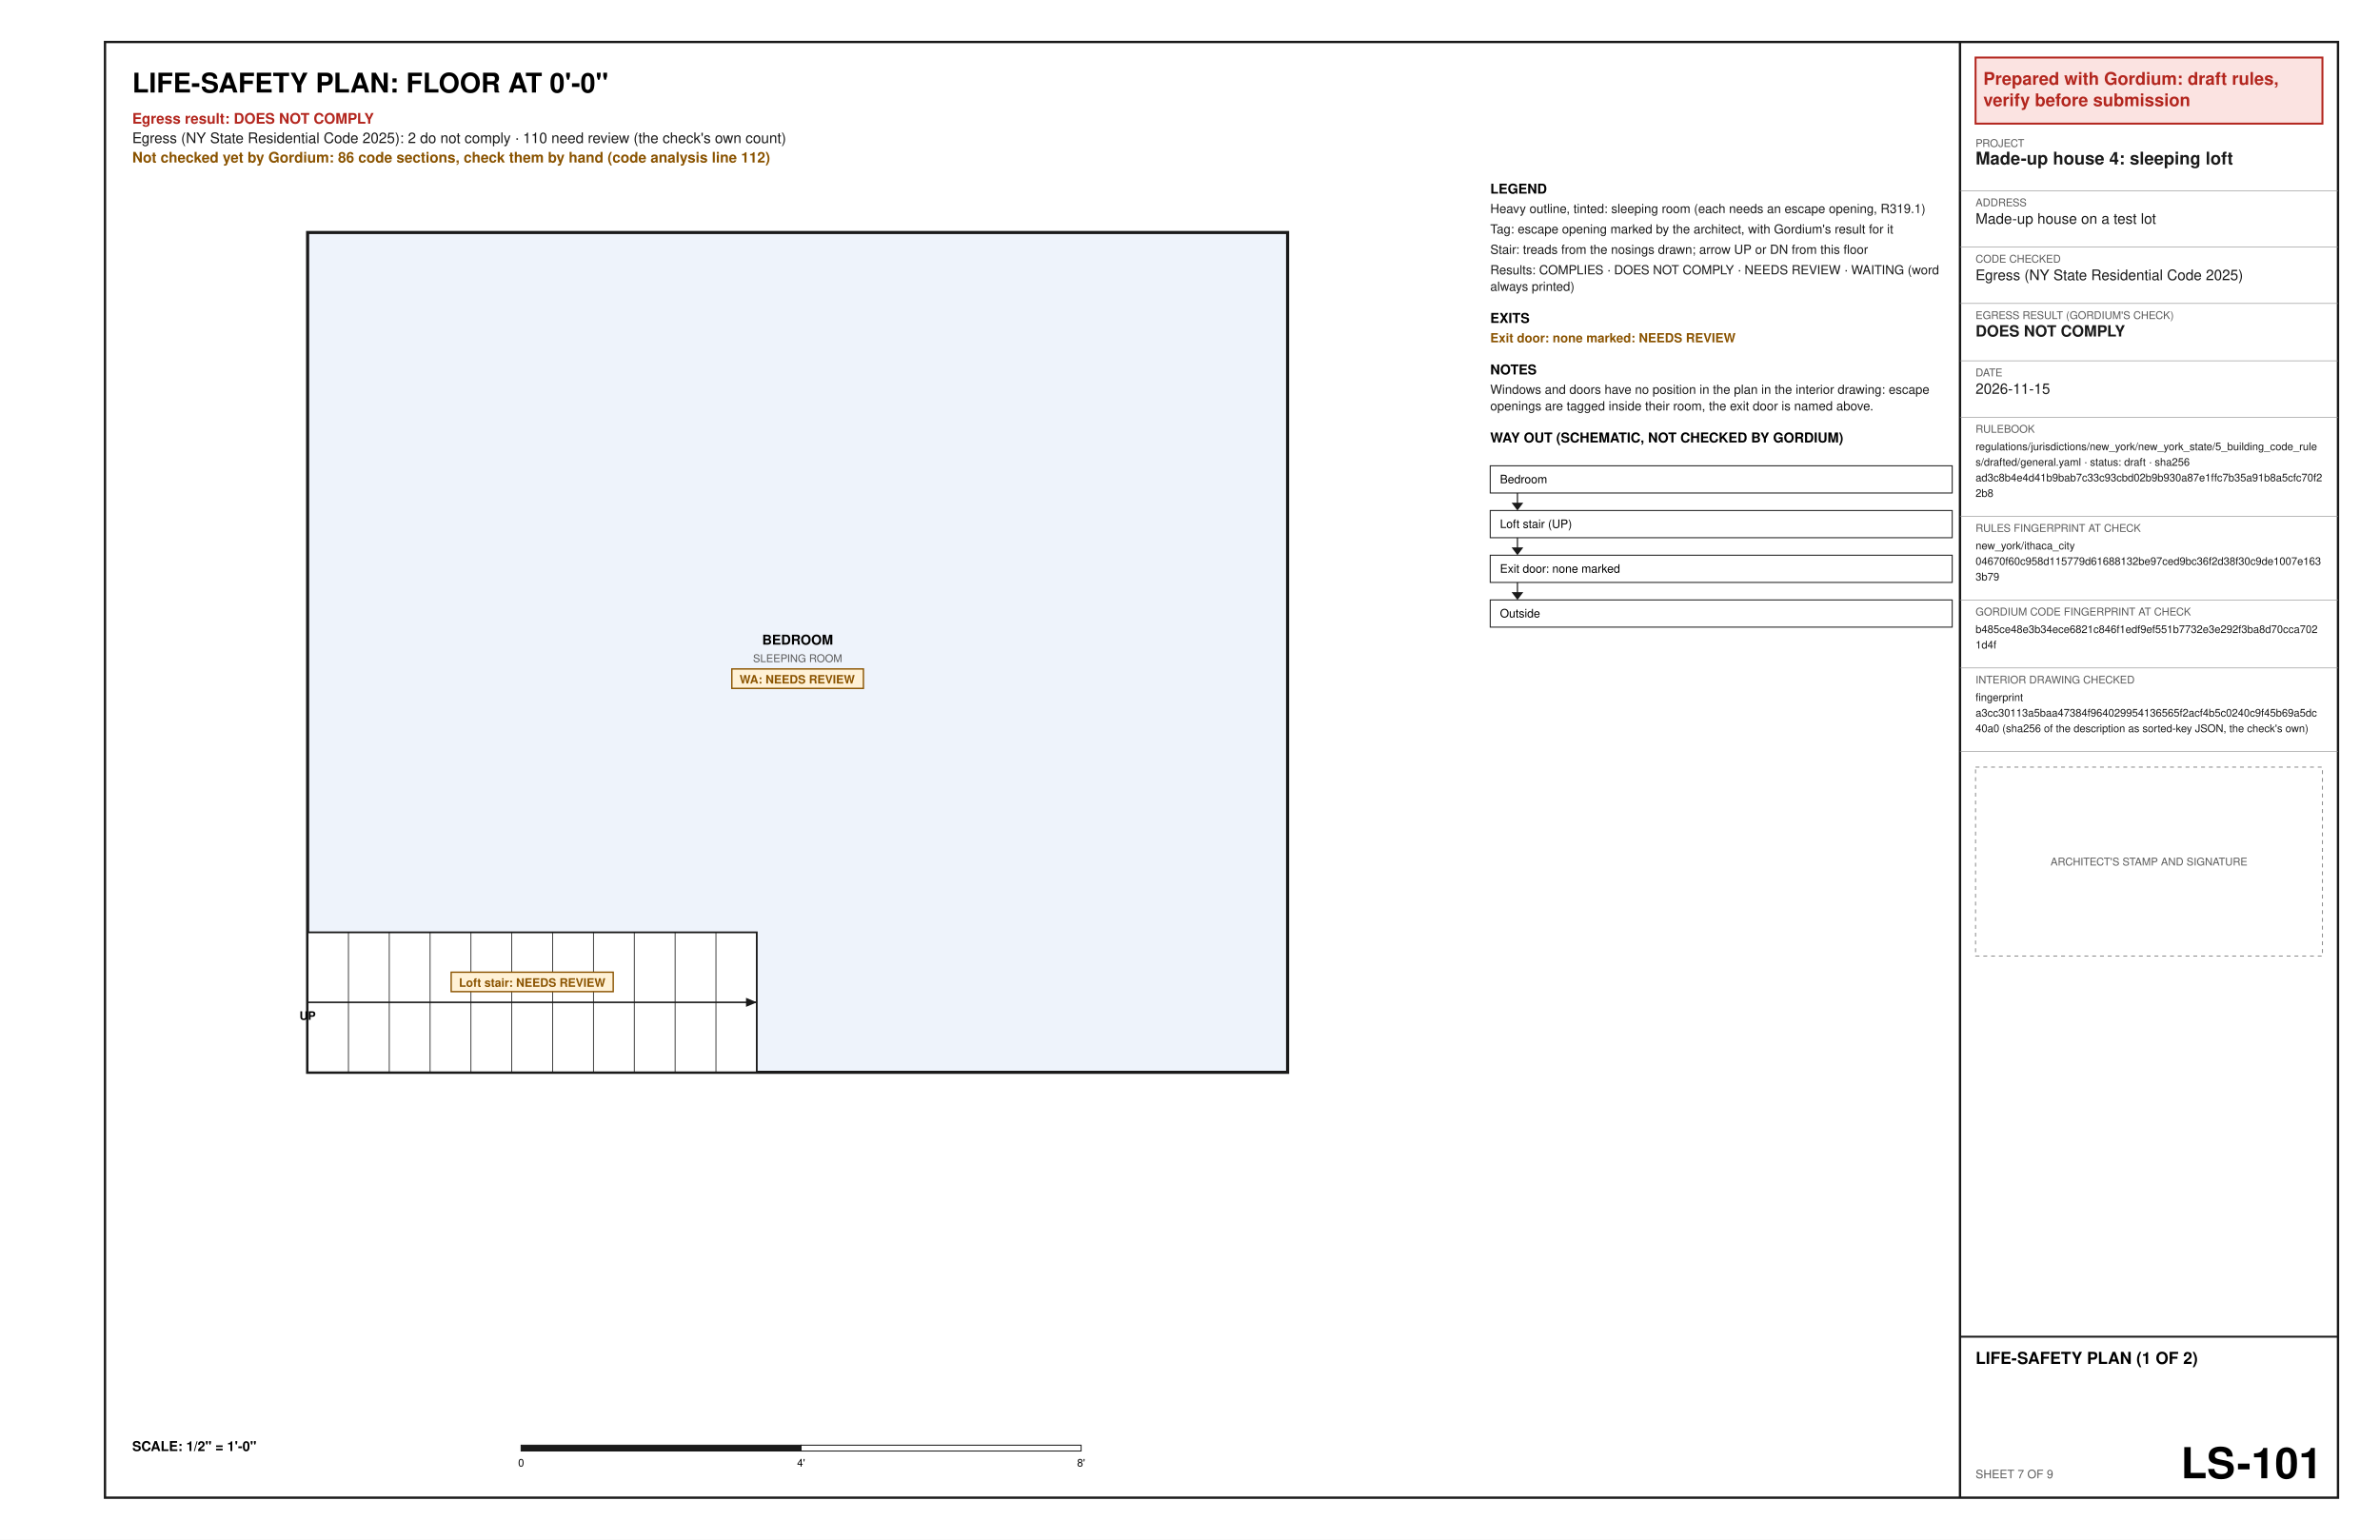
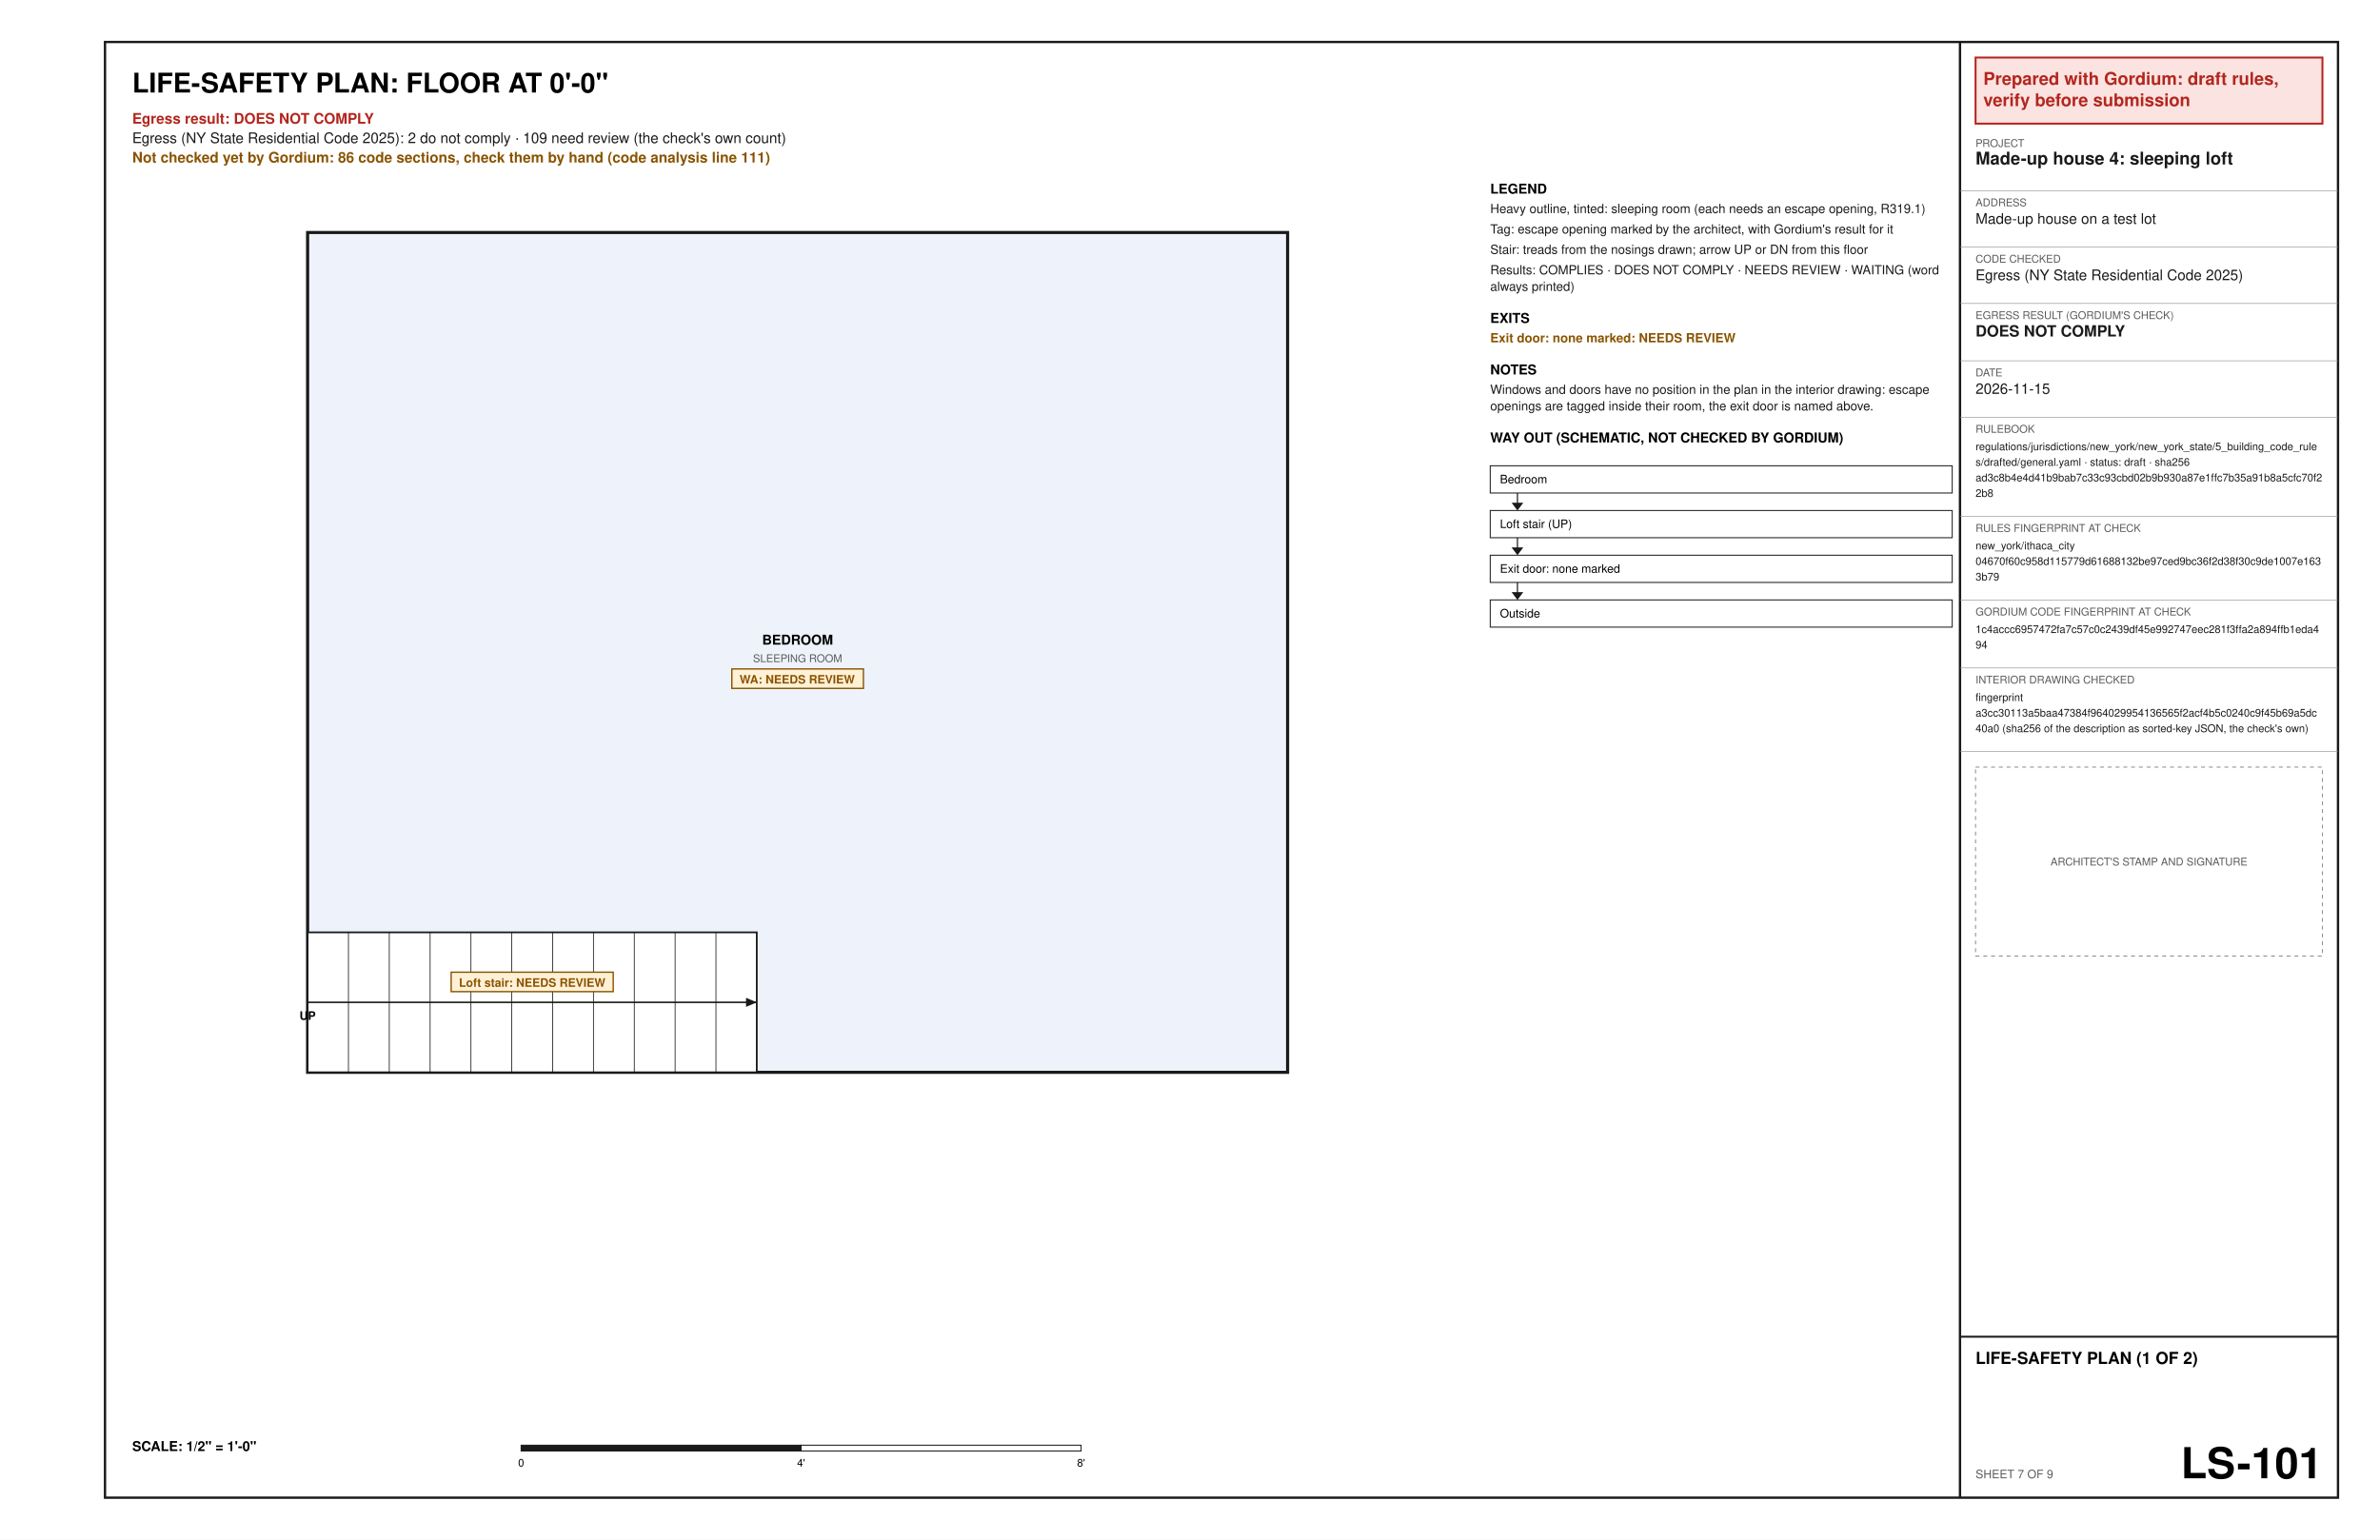
<svg xmlns="http://www.w3.org/2000/svg" width="17in" height="11in" viewBox="0 0 1224 792" font-family="Helvetica, Arial, sans-serif">
  <rect x="0" y="0" width="1224" height="792" fill="#ffffff" />
  <text x="68" y="47.6" font-size="14" font-weight="bold" text-anchor="start" fill="#000000" xml:space="preserve">LIFE-SAFETY PLAN: FLOOR AT 0'-0"</text>
  <text x="68" y="63.6" font-size="7.5" font-weight="bold" text-anchor="start" fill="#b3261e" xml:space="preserve">Egress result: DOES NOT COMPLY</text>
-   <text x="68" y="73.6" font-size="7.5" text-anchor="start" fill="#1a1a1a" xml:space="preserve">Egress (NY State Residential Code 2025): 2 do not comply · 110 need review (the check's own count)</text>
-   <text x="68" y="83.6" font-size="7.5" font-weight="bold" text-anchor="start" fill="#8a5300" xml:space="preserve">Not checked yet by Gordium: 86 code sections, check them by hand (code analysis line 112)</text>
+   <text x="68" y="73.6" font-size="7.5" text-anchor="start" fill="#1a1a1a" xml:space="preserve">Egress (NY State Residential Code 2025): 2 do not comply · 109 need review (the check's own count)</text>
+   <text x="68" y="83.6" font-size="7.5" font-weight="bold" text-anchor="start" fill="#8a5300" xml:space="preserve">Not checked yet by Gordium: 86 code sections, check them by hand (code analysis line 111)</text>
  <polygon points="158.2,551.6 662.2,551.6 662.2,119.6 158.2,119.6" fill="#eef3fb" stroke="#1a1a1a" stroke-width="1.6" />
  <text x="410.2" y="331.6" font-size="7" font-weight="bold" text-anchor="middle" fill="#000000" xml:space="preserve">BEDROOM</text>
  <text x="410.2" y="340.6" font-size="5.5" text-anchor="middle" fill="#5a5a5a" xml:space="preserve">SLEEPING ROOM</text>
  <polygon points="376.37,344.1 444.04,344.1 444.04,354.1 376.37,354.1" fill="#fff1d6" stroke="#8a5300" stroke-width="0.7" />
  <text x="380.37" y="351.6" font-size="6" font-weight="bold" text-anchor="start" fill="#8a5300" xml:space="preserve">WA: NEEDS REVIEW</text>
  <polygon points="158.2,551.6 158.2,479.6 389.2,479.6 389.2,551.6" fill="#ffffff" stroke="#1a1a1a" stroke-width="0.9" />
  <line x1="179.2" y1="551.6" x2="179.2" y2="479.6" stroke="#1a1a1a" stroke-width="0.4" />
  <line x1="200.2" y1="551.6" x2="200.2" y2="479.6" stroke="#1a1a1a" stroke-width="0.4" />
  <line x1="221.2" y1="551.6" x2="221.2" y2="479.6" stroke="#1a1a1a" stroke-width="0.4" />
  <line x1="242.2" y1="551.6" x2="242.2" y2="479.6" stroke="#1a1a1a" stroke-width="0.4" />
  <line x1="263.2" y1="551.6" x2="263.2" y2="479.6" stroke="#1a1a1a" stroke-width="0.4" />
  <line x1="284.2" y1="551.6" x2="284.2" y2="479.6" stroke="#1a1a1a" stroke-width="0.4" />
  <line x1="305.2" y1="551.6" x2="305.2" y2="479.6" stroke="#1a1a1a" stroke-width="0.4" />
  <line x1="326.2" y1="551.6" x2="326.2" y2="479.6" stroke="#1a1a1a" stroke-width="0.4" />
  <line x1="347.2" y1="551.6" x2="347.2" y2="479.6" stroke="#1a1a1a" stroke-width="0.4" />
  <line x1="368.2" y1="551.6" x2="368.2" y2="479.6" stroke="#1a1a1a" stroke-width="0.4" />
  <line x1="158.2" y1="515.6" x2="389.2" y2="515.6" stroke="#1a1a1a" stroke-width="0.8" />
  <polygon points="389.2,515.6 383.67,517.94 383.67,513.26" fill="#1a1a1a" />
  <text x="158.2" y="524.6" font-size="6" font-weight="bold" text-anchor="middle" fill="#000000" xml:space="preserve">UP</text>
  <polygon points="232.03,500.1 315.37,500.1 315.37,510.1 232.03,510.1" fill="#fff1d6" stroke="#8a5300" stroke-width="0.7" />
  <text x="236.03" y="507.6" font-size="6" font-weight="bold" text-anchor="start" fill="#8a5300" xml:space="preserve">Loft stair: NEEDS REVIEW</text>
  <text x="68" y="746.4" font-size="7" font-weight="bold" text-anchor="start" fill="#000000" xml:space="preserve">SCALE: 1/2" = 1'-0"</text>
  <polygon points="268,743.4 412,743.4 412,746.4 268,746.4" fill="#1a1a1a" stroke="#1a1a1a" stroke-width="0.5" />
  <polygon points="412,743.4 556,743.4 556,746.4 412,746.4" fill="#ffffff" stroke="#1a1a1a" stroke-width="0.5" />
  <text x="268" y="754.4" font-size="5.5" text-anchor="middle" fill="#000000" xml:space="preserve">0</text>
  <text x="412" y="754.4" font-size="5.5" text-anchor="middle" fill="#000000" xml:space="preserve">4'</text>
  <text x="556" y="754.4" font-size="5.5" text-anchor="middle" fill="#000000" xml:space="preserve">8'</text>
  <text x="766.4" y="99.6" font-size="7" font-weight="bold" text-anchor="start" fill="#000000" xml:space="preserve">LEGEND</text>
  <text x="766.4" y="109.6" font-size="6.5" text-anchor="start" fill="#1a1a1a" xml:space="preserve">Heavy outline, tinted: sleeping room (each needs an escape opening, R319.1)</text>
  <text x="766.4" y="120.1" font-size="6.5" text-anchor="start" fill="#1a1a1a" xml:space="preserve">Tag: escape opening marked by the architect, with Gordium's result for it</text>
  <text x="766.4" y="130.6" font-size="6.5" text-anchor="start" fill="#1a1a1a" xml:space="preserve">Stair: treads from the nosings drawn; arrow UP or DN from this floor</text>
  <text x="766.4" y="141.1" font-size="6.5" text-anchor="start" fill="#1a1a1a" xml:space="preserve">Results: COMPLIES · DOES NOT COMPLY · NEEDS REVIEW · WAITING (word</text>
  <text x="766.4" y="149.6" font-size="6.5" text-anchor="start" fill="#1a1a1a" xml:space="preserve">always printed)</text>
  <text x="766.4" y="166.1" font-size="7" font-weight="bold" text-anchor="start" fill="#000000" xml:space="preserve">EXITS</text>
  <text x="766.4" y="176.1" font-size="6.5" font-weight="bold" text-anchor="start" fill="#8a5300" xml:space="preserve">Exit door: none marked: NEEDS REVIEW</text>
  <text x="766.4" y="192.6" font-size="7" font-weight="bold" text-anchor="start" fill="#000000" xml:space="preserve">NOTES</text>
  <text x="766.4" y="202.6" font-size="6.5" text-anchor="start" fill="#1a1a1a" xml:space="preserve">Windows and doors have no position in the plan in the interior drawing: escape</text>
  <text x="766.4" y="211.1" font-size="6.5" text-anchor="start" fill="#1a1a1a" xml:space="preserve">openings are tagged inside their room, the exit door is named above.</text>
  <text x="766.4" y="227.6" font-size="7" font-weight="bold" text-anchor="start" fill="#000000" xml:space="preserve">WAY OUT (SCHEMATIC, NOT CHECKED BY GORDIUM)</text>
  <polygon points="766.4,239.6 1004,239.6 1004,253.6 766.4,253.6" fill="none" stroke="#1a1a1a" stroke-width="0.5" />
  <text x="771.4" y="248.6" font-size="6" text-anchor="start" fill="#000000" xml:space="preserve">Bedroom</text>
  <line x1="780.4" y1="253.6" x2="780.4" y2="261.6" stroke="#1a1a1a" stroke-width="0.6" />
  <polygon points="777.4,258.6 783.4,258.6 780.4,262.6" fill="#1a1a1a" />
  <polygon points="766.4,262.6 1004,262.6 1004,276.6 766.4,276.6" fill="none" stroke="#1a1a1a" stroke-width="0.5" />
  <text x="771.4" y="271.6" font-size="6" text-anchor="start" fill="#000000" xml:space="preserve">Loft stair (UP)</text>
  <line x1="780.4" y1="276.6" x2="780.4" y2="284.6" stroke="#1a1a1a" stroke-width="0.6" />
  <polygon points="777.4,281.6 783.4,281.6 780.4,285.6" fill="#1a1a1a" />
  <polygon points="766.4,285.6 1004,285.6 1004,299.6 766.4,299.6" fill="none" stroke="#1a1a1a" stroke-width="0.5" />
  <text x="771.4" y="294.6" font-size="6" text-anchor="start" fill="#000000" xml:space="preserve">Exit door: none marked</text>
  <line x1="780.4" y1="299.6" x2="780.4" y2="307.6" stroke="#1a1a1a" stroke-width="0.6" />
  <polygon points="777.4,304.6 783.4,304.6 780.4,308.6" fill="#1a1a1a" />
  <polygon points="766.4,308.6 1004,308.6 1004,322.6 766.4,322.6" fill="none" stroke="#1a1a1a" stroke-width="0.5" />
  <text x="771.4" y="317.6" font-size="6" text-anchor="start" fill="#000000" xml:space="preserve">Outside</text>
  <polygon points="54,21.6 1202.4,21.6 1202.4,770.4 54,770.4" fill="none" stroke="#1a1a1a" stroke-width="1.2" />
  <line x1="1008" y1="21.6" x2="1008" y2="770.4" stroke="#1a1a1a" stroke-width="1.2" />
  <polygon points="1016,29.6 1194.4,29.6 1194.4,63.6 1016,63.6" fill="#fbe3e1" stroke="#b3261e" stroke-width="1" />
  <text x="1020" y="43.6" font-size="9" font-weight="bold" text-anchor="start" fill="#b3261e" xml:space="preserve">Prepared with Gordium: draft rules,</text>
  <text x="1020" y="54.6" font-size="9" font-weight="bold" text-anchor="start" fill="#b3261e" xml:space="preserve">verify before submission</text>
  <text x="1016" y="75.6" font-size="5.5" text-anchor="start" fill="#5a5a5a" xml:space="preserve">PROJECT</text>
  <text x="1016" y="84.6" font-size="9" font-weight="bold" text-anchor="start" fill="#1a1a1a" xml:space="preserve">Made-up house 4: sleeping loft</text>
  <line x1="1008" y1="98.1" x2="1202.4" y2="98.1" stroke="#8c8c8c" stroke-width="0.3" />
  <text x="1016" y="106.1" font-size="5.5" text-anchor="start" fill="#5a5a5a" xml:space="preserve">ADDRESS</text>
  <text x="1016" y="115.1" font-size="7.5" text-anchor="start" fill="#1a1a1a" xml:space="preserve">Made-up house on a test lot</text>
  <line x1="1008" y1="127.1" x2="1202.4" y2="127.1" stroke="#8c8c8c" stroke-width="0.3" />
  <text x="1016" y="135.1" font-size="5.5" text-anchor="start" fill="#5a5a5a" xml:space="preserve">CODE CHECKED</text>
  <text x="1016" y="144.1" font-size="7.5" text-anchor="start" fill="#1a1a1a" xml:space="preserve">Egress (NY State Residential Code 2025)</text>
  <line x1="1008" y1="156.1" x2="1202.4" y2="156.1" stroke="#8c8c8c" stroke-width="0.3" />
  <text x="1016" y="164.1" font-size="5.5" text-anchor="start" fill="#5a5a5a" xml:space="preserve">EGRESS RESULT (GORDIUM'S CHECK)</text>
  <text x="1016" y="173.1" font-size="8" font-weight="bold" text-anchor="start" fill="#1a1a1a" xml:space="preserve">DOES NOT COMPLY</text>
  <line x1="1008" y1="185.6" x2="1202.4" y2="185.6" stroke="#8c8c8c" stroke-width="0.3" />
  <text x="1016" y="193.6" font-size="5.5" text-anchor="start" fill="#5a5a5a" xml:space="preserve">DATE</text>
  <text x="1016" y="202.6" font-size="7.5" text-anchor="start" fill="#1a1a1a" xml:space="preserve">2026-11-15</text>
  <line x1="1008" y1="214.6" x2="1202.4" y2="214.6" stroke="#8c8c8c" stroke-width="0.3" />
  <text x="1016" y="222.6" font-size="5.5" text-anchor="start" fill="#5a5a5a" xml:space="preserve">RULEBOOK</text>
  <text x="1016" y="231.6" font-size="5.5" text-anchor="start" fill="#1a1a1a" xml:space="preserve">regulations/jurisdictions/new_york/new_york_state/5_building_code_rule</text>
  <text x="1016" y="239.6" font-size="5.5" text-anchor="start" fill="#1a1a1a" xml:space="preserve">s/drafted/general.yaml · status: draft · sha256</text>
  <text x="1016" y="247.6" font-size="5.5" text-anchor="start" fill="#1a1a1a" xml:space="preserve">ad3c8b4e4d41b9bab7c33c93cbd02b9b930a87e1ffc7b35a91b8a5cfc70f2</text>
  <text x="1016" y="255.6" font-size="5.5" text-anchor="start" fill="#1a1a1a" xml:space="preserve">2b8</text>
  <line x1="1008" y1="265.6" x2="1202.4" y2="265.6" stroke="#8c8c8c" stroke-width="0.3" />
  <text x="1016" y="273.6" font-size="5.5" text-anchor="start" fill="#5a5a5a" xml:space="preserve">RULES FINGERPRINT AT CHECK</text>
  <text x="1016" y="282.6" font-size="5.5" text-anchor="start" fill="#1a1a1a" xml:space="preserve">new_york/ithaca_city</text>
  <text x="1016" y="290.6" font-size="5.5" text-anchor="start" fill="#1a1a1a" xml:space="preserve">04670f60c958d115779d61688132be97ced9bc36f2d38f30c9de1007e163</text>
  <text x="1016" y="298.6" font-size="5.5" text-anchor="start" fill="#1a1a1a" xml:space="preserve">3b79</text>
  <line x1="1008" y1="308.6" x2="1202.4" y2="308.6" stroke="#8c8c8c" stroke-width="0.3" />
  <text x="1016" y="316.6" font-size="5.5" text-anchor="start" fill="#5a5a5a" xml:space="preserve">GORDIUM CODE FINGERPRINT AT CHECK</text>
-   <text x="1016" y="325.6" font-size="5.5" text-anchor="start" fill="#1a1a1a" xml:space="preserve">b485ce48e3b34ece6821c846f1edf9ef551b7732e3e292f3ba8d70cca702</text>
-   <text x="1016" y="333.6" font-size="5.5" text-anchor="start" fill="#1a1a1a" xml:space="preserve">1d4f</text>
+   <text x="1016" y="325.6" font-size="5.5" text-anchor="start" fill="#1a1a1a" xml:space="preserve">1c4accc6957472fa7c57c0c2439df45e992747eec281f3ffa2a894ffb1eda4</text>
+   <text x="1016" y="333.6" font-size="5.5" text-anchor="start" fill="#1a1a1a" xml:space="preserve">94</text>
  <line x1="1008" y1="343.6" x2="1202.4" y2="343.6" stroke="#8c8c8c" stroke-width="0.3" />
  <text x="1016" y="351.6" font-size="5.5" text-anchor="start" fill="#5a5a5a" xml:space="preserve">INTERIOR DRAWING CHECKED</text>
  <text x="1016" y="360.6" font-size="5.5" text-anchor="start" fill="#1a1a1a" xml:space="preserve">fingerprint</text>
  <text x="1016" y="368.6" font-size="5.5" text-anchor="start" fill="#1a1a1a" xml:space="preserve">a3cc30113a5baa47384f964029954136565f2acf4b5c0240c9f45b69a5dc</text>
  <text x="1016" y="376.6" font-size="5.5" text-anchor="start" fill="#1a1a1a" xml:space="preserve">40a0 (sha256 of the description as sorted-key JSON, the check's own)</text>
  <line x1="1008" y1="386.6" x2="1202.4" y2="386.6" stroke="#8c8c8c" stroke-width="0.3" />
  <polygon points="1016,394.6 1194.4,394.6 1194.4,491.8 1016,491.8" fill="none" stroke="#8c8c8c" stroke-width="0.5" stroke-dasharray="2 2" />
  <text x="1105.2" y="445.2" font-size="5.5" text-anchor="middle" fill="#5a5a5a" xml:space="preserve">ARCHITECT'S STAMP AND SIGNATURE</text>
  <line x1="1008" y1="687.6" x2="1202.4" y2="687.6" stroke="#1a1a1a" stroke-width="1" />
  <text x="1016" y="701.6" font-size="8.5" font-weight="bold" text-anchor="start" fill="#000000" xml:space="preserve">LIFE-SAFETY PLAN (1 OF 2)</text>
  <text x="1016" y="760.4" font-size="6" text-anchor="start" fill="#5a5a5a" xml:space="preserve">SHEET 7 OF 9</text>
  <text x="1194.4" y="760.4" font-size="22" font-weight="bold" text-anchor="end" fill="#000000" xml:space="preserve">LS-101</text>
</svg>
